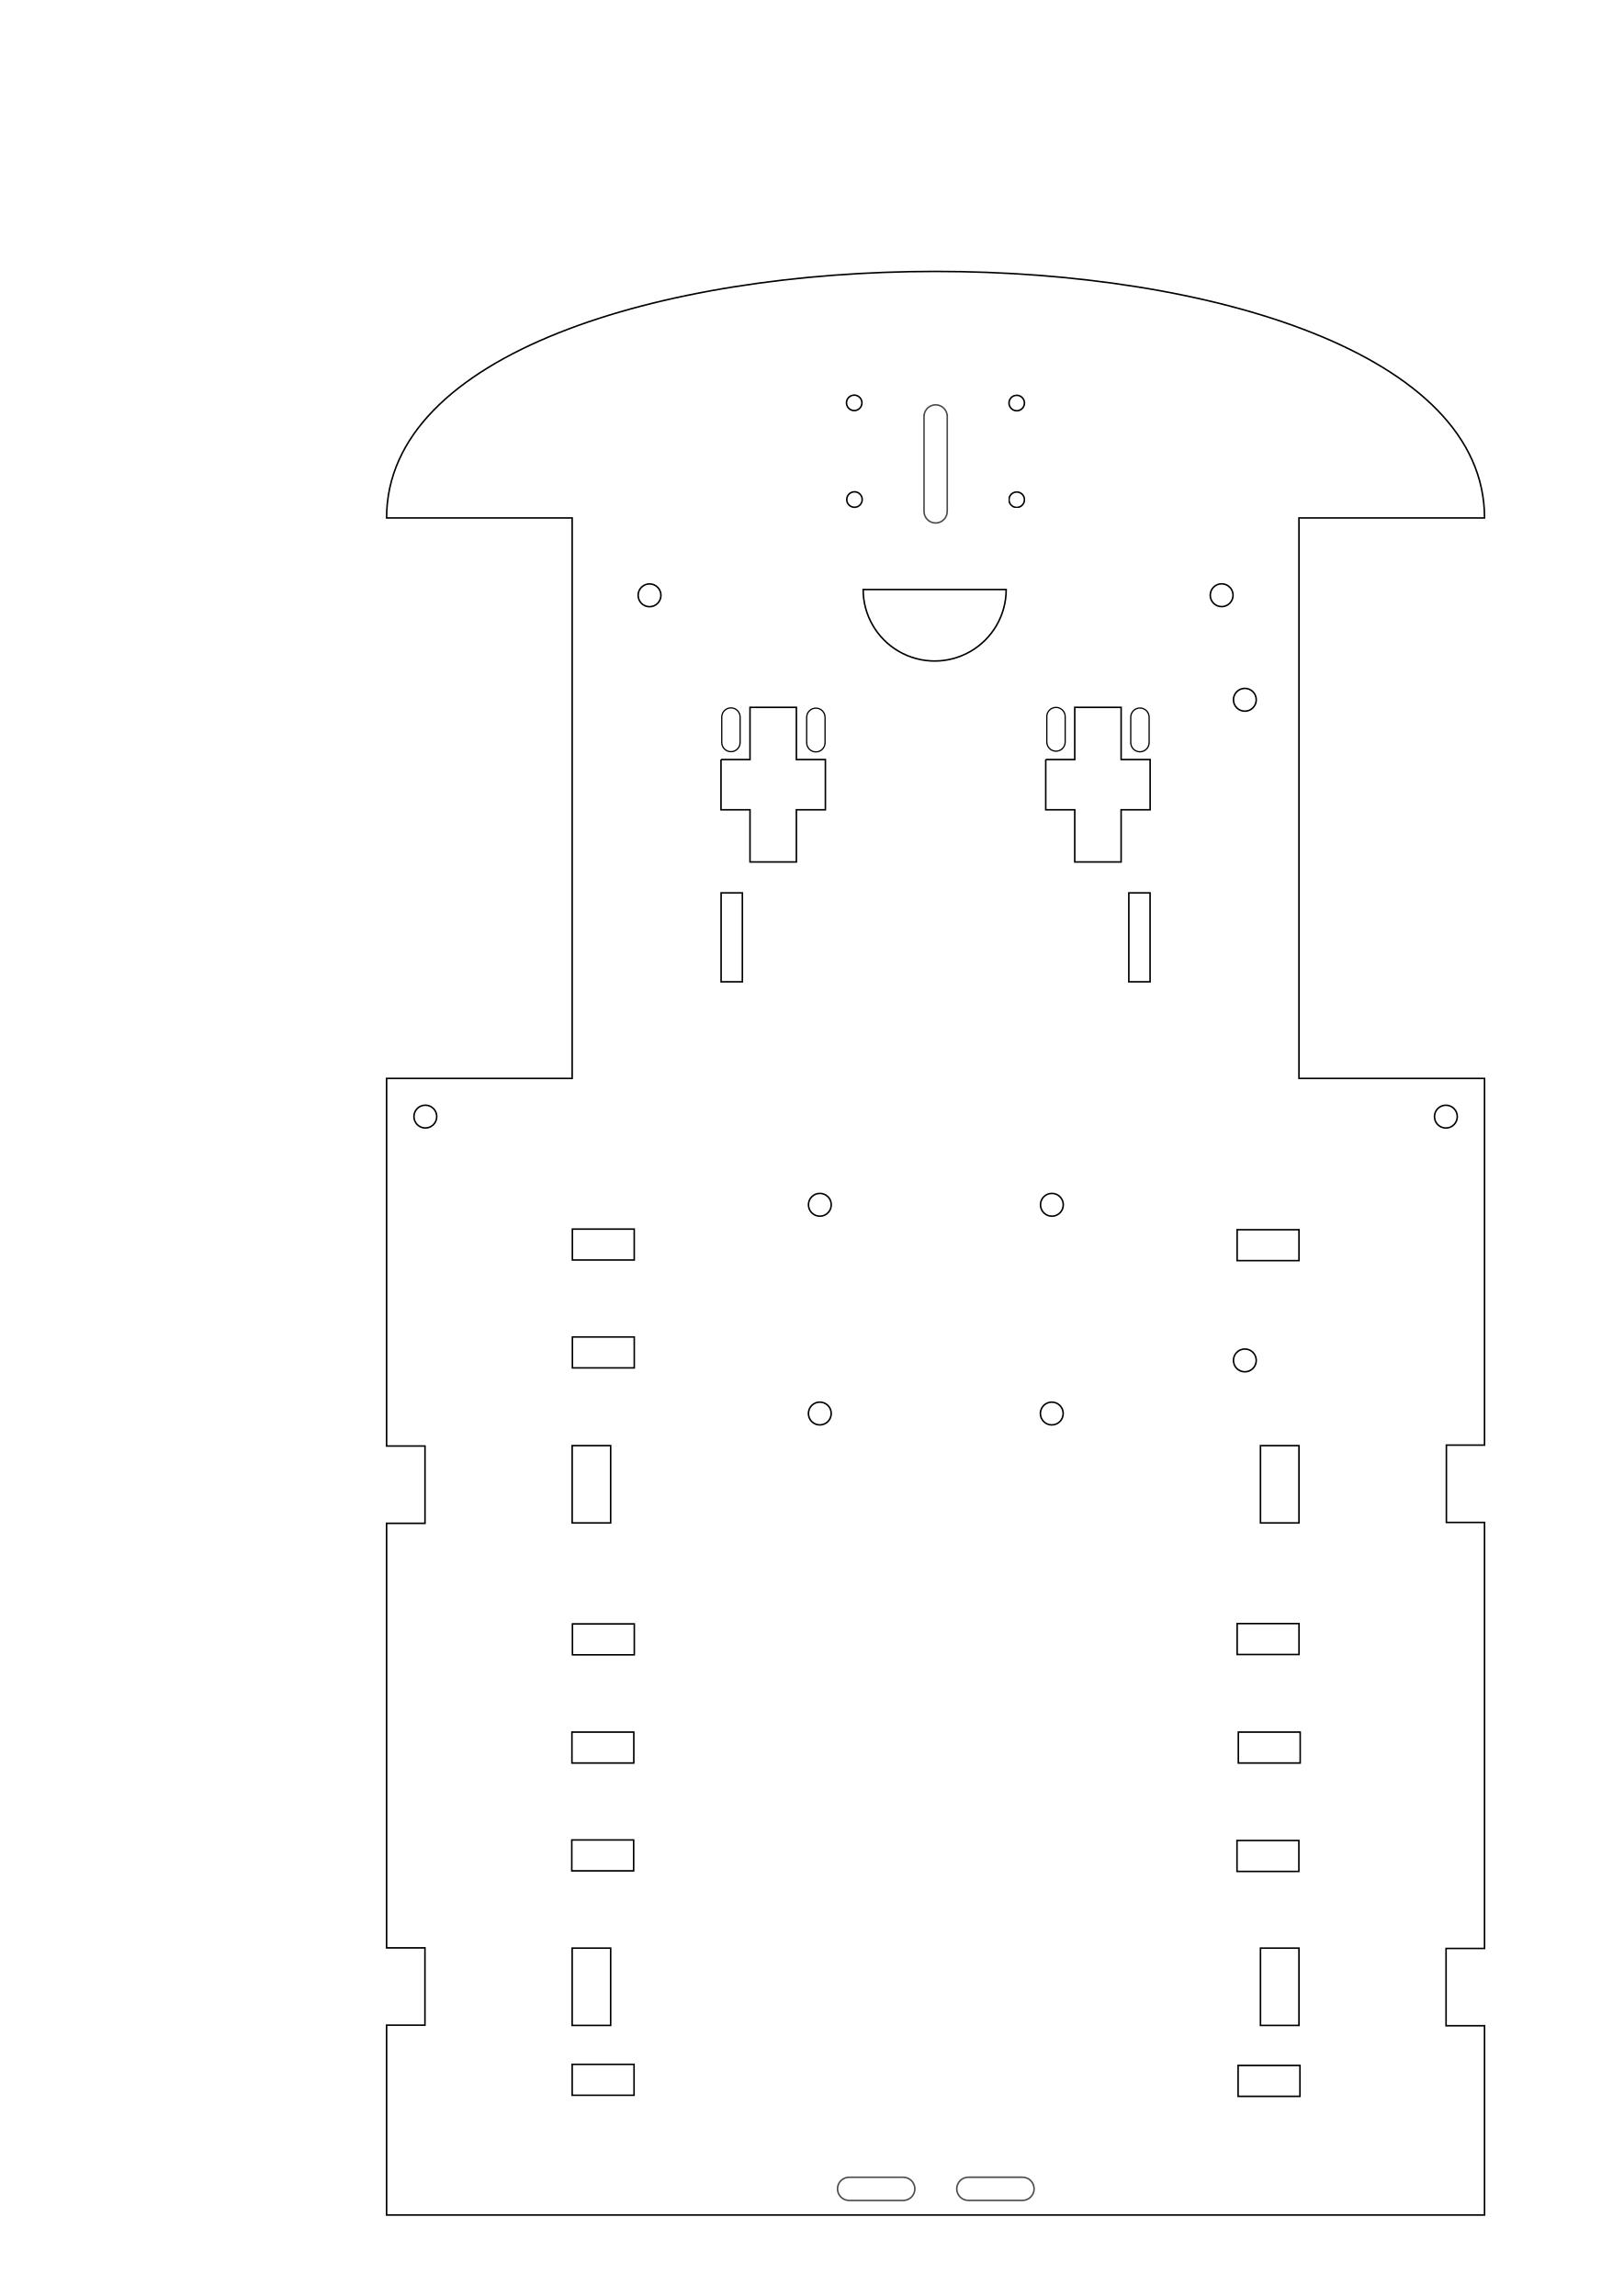
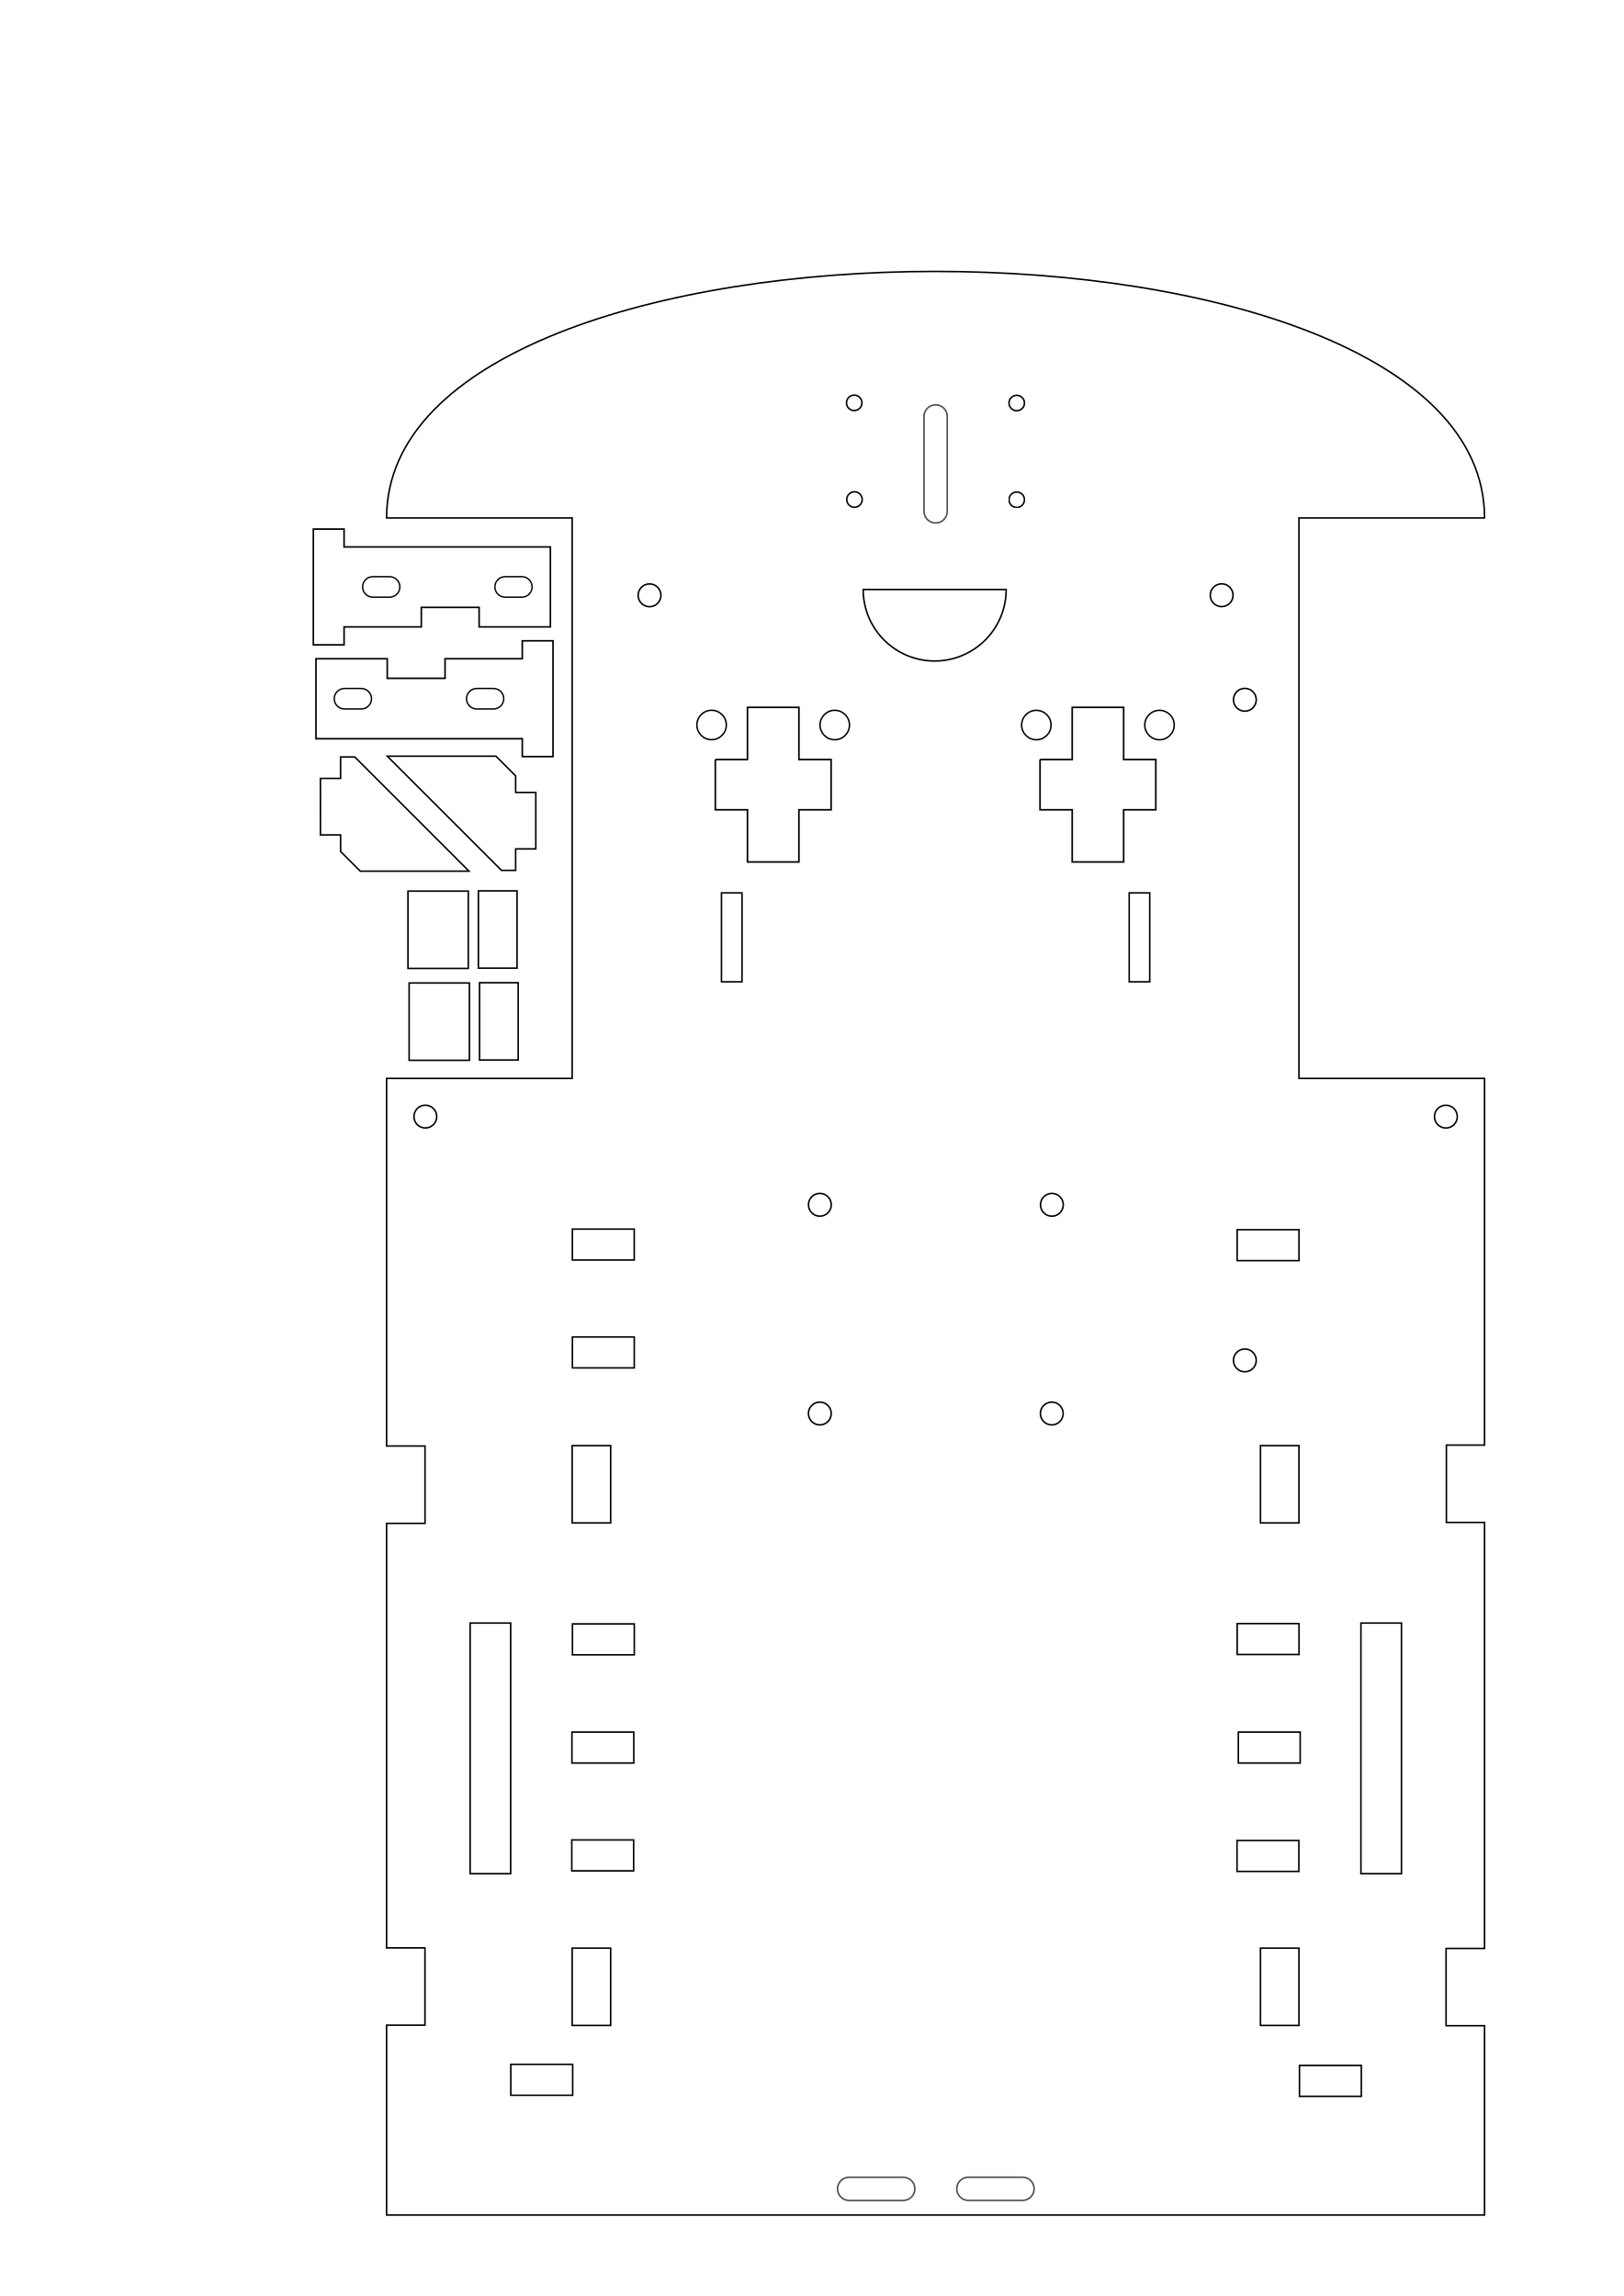
<svg xmlns="http://www.w3.org/2000/svg" id="svg8" version="1.1" viewBox="0 0 210 297" height="297mm" width="210mm">
  <defs id="defs2">
    <filter height="1.048" y="-0.024" width="1.048" x="-0.024" id="filter6322" style="color-interpolation-filters:sRGB">
      <feGaussianBlur id="feGaussianBlur6324" stdDeviation="0.02" />
    </filter>
  </defs>
-   <g id="layer1">
-     <path transform="scale(0.2645833)" id="path829" d="M 457.322 132.697 C 323.148 132.697 188.975 172.873 188.975 253.227 L 279.688 253.227 L 279.688 527.246 L 188.975 527.246 L 188.975 706.961 L 207.75 706.961 L 207.75 744.758 L 188.975 744.758 L 188.975 933.543 L 188.975 952.316 L 207.725 952.316 L 207.725 990.113 L 188.975 990.113 L 188.975 1082.922 L 725.672 1082.922 L 725.672 990.389 L 706.867 990.389 L 706.867 952.592 L 725.672 952.592 L 725.672 933.617 C 725.672 933.592 725.674 933.568 725.674 933.543 L 725.672 933.543 L 725.672 744.311 L 707.023 744.311 L 707.023 706.514 L 725.672 706.514 L 725.672 527.246 L 634.961 527.246 L 634.961 253.227 L 725.672 253.227 C 725.672 172.873 591.497 132.697 457.322 132.697 z " style="fill:none;stroke:#000000;stroke-width:0.756;stroke-linecap:butt;stroke-linejoin:miter;stroke-miterlimit:4;stroke-dasharray:none;stroke-opacity:1" />
-     <path id="path903" d="m 135.25,98.25 h 3.751 v -6.75 h 5.999 v 6.75 h 3.751 v 6.5 h -3.751 v 6.75 h -5.999 v -6.75 h -3.751 v -6.5" style="fill:none;stroke:#000000;stroke-width:0.2;stroke-linecap:butt;stroke-linejoin:miter;stroke-miterlimit:4;stroke-dasharray:none;stroke-opacity:1" />
-     <path style="fill:none;stroke:#000000;stroke-width:0.2;stroke-linecap:butt;stroke-linejoin:miter;stroke-miterlimit:4;stroke-dasharray:none;stroke-opacity:1" d="m 93.25,98.25 h 3.751 v -6.75 h 5.999 v 6.75 h 3.751 v 6.5 h -3.751 v 6.75 h -5.999 v -6.75 h -3.751 v -6.5" id="path905" />
-     <rect y="115.5" x="93.264" height="11.5" width="2.75" id="rect13625" style="fill:none;fill-opacity:1;stroke:#000000;stroke-width:0.2;stroke-miterlimit:4;stroke-dasharray:none;stroke-opacity:1" />
-     <rect style="fill:none;fill-opacity:1;stroke:#000000;stroke-width:0.2;stroke-miterlimit:4;stroke-dasharray:none;stroke-opacity:1" id="rect13627" width="2.75" height="11.5" x="145.995" y="115.5" />
-     <circle r="1.475" cy="90.52" cx="161.002" id="path3295" style="fill:none;fill-opacity:1;stroke:#000000;stroke-width:0.2;stroke-miterlimit:4;stroke-dasharray:none;stroke-opacity:1" />
-     <circle style="fill:none;fill-opacity:1;stroke:#000000;stroke-width:0.2;stroke-miterlimit:4;stroke-dasharray:none;stroke-opacity:1" id="circle3297" cx="161.001" cy="175.976" r="1.475" />
-     <rect y="187" x="74.001" height="10" width="4.977" id="rect3311" style="fill:none;fill-opacity:1;stroke:#000000;stroke-width:0.2;stroke-miterlimit:4;stroke-dasharray:none;stroke-opacity:1" />
-     <rect style="fill:none;fill-opacity:1;stroke:#000000;stroke-width:0.2;stroke-miterlimit:4;stroke-dasharray:none;stroke-opacity:1" id="rect3313" width="4.977" height="10" x="163.023" y="187" />
-     <rect y="252.001" x="74.001" height="10" width="4.977" id="rect3315" style="fill:none;fill-opacity:1;stroke:#000000;stroke-width:0.2;stroke-miterlimit:4;stroke-dasharray:none;stroke-opacity:1" />
-     <rect style="fill:none;fill-opacity:1;stroke:#000000;stroke-width:0.2;stroke-miterlimit:4;stroke-dasharray:none;stroke-opacity:1" id="rect3317" width="4.977" height="10" x="163.023" y="252.001" />
-     <circle style="fill:none;fill-opacity:1;stroke:#000000;stroke-width:0.2;stroke-miterlimit:4;stroke-dasharray:none;stroke-opacity:1" id="circle3333" cx="106.036" cy="155.845" r="1.475" />
-     <circle r="1.475" cy="155.846" cx="136.045" id="circle3335" style="fill:none;fill-opacity:1;stroke:#000000;stroke-width:0.2;stroke-miterlimit:4;stroke-dasharray:none;stroke-opacity:1" />
-     <circle style="fill:none;fill-opacity:1;stroke:#000000;stroke-width:0.2;stroke-miterlimit:4;stroke-dasharray:none;stroke-opacity:1" id="circle3337" cx="136.031" cy="182.846" r="1.475" />
-     <circle r="1.475" cy="182.845" cx="106.031" id="circle3339" style="fill:none;fill-opacity:1;stroke:#000000;stroke-width:0.2;stroke-miterlimit:4;stroke-dasharray:none;stroke-opacity:1" />
-     <path d="m 130.135,76.257 a 9.25,9.25 0 0 1 -4.625,8.01 9.25,9.25 0 0 1 -9.25,0 9.25,9.25 0 0 1 -4.625,-8.01 l 9.25,0 z" style="fill:none;fill-opacity:1;stroke:#000000;stroke-width:0.2;stroke-miterlimit:4;stroke-dasharray:none;stroke-opacity:1" id="path3349" />
-     <path id="rect3410" d="m 94.537,91.569 a 1.189,1.189 0 0 0 -1.189,1.187 1.189,1.189 0 0 0 0,0.002 v 3.316 h 8.06e-4 a 1.189,1.189 0 0 0 1.188,1.159 1.189,1.189 0 0 0 1.187,-1.159 h 0.001 v -3.316 a 1.189,1.189 0 0 0 0,-0.002 1.189,1.189 0 0 0 -1.189,-1.187 z" style="fill:none;fill-opacity:1;stroke:#000000;stroke-width:0.161;stroke-linecap:square;stroke-linejoin:miter;stroke-miterlimit:4;stroke-dasharray:none;stroke-opacity:1" />
-     <path style="fill:none;fill-opacity:1;stroke:#000000;stroke-width:0.161;stroke-linecap:square;stroke-linejoin:miter;stroke-miterlimit:4;stroke-dasharray:none;stroke-opacity:1" d="m 105.52,91.6 a 1.189,1.189 0 0 0 -1.189,1.187 1.189,1.189 0 0 0 0,0.002 v 3.316 h 8.1e-4 a 1.189,1.189 0 0 0 1.188,1.159 1.189,1.189 0 0 0 1.187,-1.159 h 0.001 V 92.789 a 1.189,1.189 0 0 0 0,-0.002 1.189,1.189 0 0 0 -1.189,-1.187 z" id="path3419" />
-     <path id="path3425" d="m 136.577,91.506 a 1.189,1.189 0 0 0 -1.189,1.187 1.189,1.189 0 0 0 0,0.002 v 3.316 h 8.1e-4 a 1.189,1.189 0 0 0 1.188,1.159 1.189,1.189 0 0 0 1.187,-1.159 h 0.001 v -3.316 a 1.189,1.189 0 0 0 0,-0.002 1.189,1.189 0 0 0 -1.189,-1.187 z" style="fill:none;fill-opacity:1;stroke:#000000;stroke-width:0.161;stroke-linecap:square;stroke-linejoin:miter;stroke-miterlimit:4;stroke-dasharray:none;stroke-opacity:1" />
-     <path style="fill:none;fill-opacity:1;stroke:#000000;stroke-width:0.161;stroke-linecap:square;stroke-linejoin:miter;stroke-miterlimit:4;stroke-dasharray:none;stroke-opacity:1" d="m 147.433,91.584 a 1.189,1.189 0 0 0 -1.189,1.187 1.189,1.189 0 0 0 0,0.002 v 3.316 h 8.1e-4 a 1.189,1.189 0 0 0 1.188,1.159 1.189,1.189 0 0 0 1.187,-1.159 h 10e-4 v -3.316 a 1.189,1.189 0 0 0 0,-0.002 1.189,1.189 0 0 0 -1.189,-1.187 z" id="path3427" />
-     <rect transform="rotate(90)" y="-82.004" x="267.035" height="8" width="3.999" id="rect3320" style="fill:none;fill-opacity:1;stroke:#000000;stroke-width:0.2;stroke-linecap:square;stroke-linejoin:miter;stroke-miterlimit:4;stroke-dasharray:none;stroke-opacity:1" />
-     <rect style="fill:none;fill-opacity:1;stroke:#000000;stroke-width:0.2;stroke-linecap:square;stroke-linejoin:miter;stroke-miterlimit:4;stroke-dasharray:none;stroke-opacity:1" id="rect3322" width="3.999" height="8" x="238.005" y="-81.951" transform="rotate(90)" />
-     <rect style="fill:none;fill-opacity:1;stroke:#000000;stroke-width:0.2;stroke-linecap:square;stroke-linejoin:miter;stroke-miterlimit:4;stroke-dasharray:none;stroke-opacity:1" id="rect3324" width="3.999" height="8" x="224.057" y="-81.971" transform="rotate(90)" />
-     <rect transform="rotate(90)" y="-82.037" x="210.062" height="8" width="3.999" id="rect3326" style="fill:none;fill-opacity:1;stroke:#000000;stroke-width:0.2;stroke-linecap:square;stroke-linejoin:miter;stroke-miterlimit:4;stroke-dasharray:none;stroke-opacity:1" />
-     <rect style="fill:none;fill-opacity:1;stroke:#000000;stroke-width:0.2;stroke-linecap:square;stroke-linejoin:miter;stroke-miterlimit:4;stroke-dasharray:none;stroke-opacity:1" id="rect3328" width="3.999" height="8" x="267.173" y="-168.129" transform="rotate(90)" />
-     <rect transform="rotate(90)" y="-167.988" x="238.08" height="8" width="3.999" id="rect3330" style="fill:none;fill-opacity:1;stroke:#000000;stroke-width:0.2;stroke-linecap:square;stroke-linejoin:miter;stroke-miterlimit:4;stroke-dasharray:none;stroke-opacity:1" />
-     <rect transform="rotate(90)" y="-168.159" x="224.057" height="8" width="3.999" id="rect3332" style="fill:none;fill-opacity:1;stroke:#000000;stroke-width:0.2;stroke-linecap:square;stroke-linejoin:miter;stroke-miterlimit:4;stroke-dasharray:none;stroke-opacity:1" />
-     <rect style="fill:none;fill-opacity:1;stroke:#000000;stroke-width:0.2;stroke-linecap:square;stroke-linejoin:miter;stroke-miterlimit:4;stroke-dasharray:none;stroke-opacity:1" id="rect3334" width="3.999" height="8" x="210.02" y="-168.007" transform="rotate(90)" />
-     <rect style="fill:none;fill-opacity:1;stroke:#000000;stroke-width:0.2;stroke-linecap:square;stroke-linejoin:miter;stroke-miterlimit:4;stroke-dasharray:none;stroke-opacity:1" id="rect3348" width="3.999" height="8" x="159.069" y="-168.003" transform="rotate(90)" />
-     <rect style="fill:none;fill-opacity:1;stroke:#000000;stroke-width:0.2;stroke-linecap:square;stroke-linejoin:miter;stroke-miterlimit:4;stroke-dasharray:none;stroke-opacity:1" id="rect3352" width="3.999" height="8" x="172.948" y="-82.032" transform="rotate(90)" />
-     <rect transform="rotate(90)" y="-82.028" x="158.992" height="8" width="3.999" id="rect3354" style="fill:none;fill-opacity:1;stroke:#000000;stroke-width:0.2;stroke-linecap:square;stroke-linejoin:miter;stroke-miterlimit:4;stroke-dasharray:none;stroke-opacity:1" />
-     <circle r="1" cy="52.111" cx="110.479" id="path3370" style="fill:none;fill-opacity:1;stroke:#000000;stroke-width:0.2;stroke-linecap:square;stroke-linejoin:miter;stroke-miterlimit:4;stroke-dasharray:none;stroke-opacity:1" />
-     <circle style="fill:none;fill-opacity:1;stroke:#000000;stroke-width:0.2;stroke-linecap:square;stroke-linejoin:miter;stroke-miterlimit:4;stroke-dasharray:none;stroke-opacity:1" id="circle3372" cx="131.498" cy="52.135" r="1" />
-     <circle r="1" cy="64.641" cx="131.498" id="circle3374" style="fill:none;fill-opacity:1;stroke:#000000;stroke-width:0.2;stroke-linecap:square;stroke-linejoin:miter;stroke-miterlimit:4;stroke-dasharray:none;stroke-opacity:1;filter:url(#filter6322)" />
-     <circle style="fill:none;fill-opacity:1;stroke:#000000;stroke-width:0.2;stroke-linecap:square;stroke-linejoin:miter;stroke-miterlimit:4;stroke-dasharray:none;stroke-opacity:1" id="circle3376" cx="110.514" cy="64.618" r="1" />
-     <flowRoot transform="scale(0.2645833)" style="font-style:normal;font-weight:normal;font-size:40px;line-height:1.25;font-family:sans-serif;letter-spacing:0px;word-spacing:0px;fill:#000000;fill-opacity:1;stroke:#0000e5;stroke-opacity:1;" id="flowRoot10547" xml:space="preserve">
-       <flowRegion style="stroke:#0000e5;stroke-opacity:1;" id="flowRegion10549">
-         <rect style="stroke:#0000e5;stroke-opacity:1;" y="724.52" x="926" height="44" width="266" id="rect10551" />
-       </flowRegion>
-       <flowPara id="flowPara10553">AAr</flowPara>
-     </flowRoot>
-     <circle style="fill:none;fill-opacity:1;stroke:#000000;stroke-width:0.2;stroke-linecap:square;stroke-linejoin:miter;stroke-miterlimit:4;stroke-dasharray:none;stroke-dashoffset:0;stroke-opacity:1" id="circle6584" cx="158.001" cy="76.995" r="1.475" />
-     <circle r="1.475" cy="144.44" cx="187.002" id="circle6586" style="fill:none;fill-opacity:1;stroke:#000000;stroke-width:0.2;stroke-linecap:square;stroke-linejoin:miter;stroke-miterlimit:4;stroke-dasharray:none;stroke-dashoffset:0;stroke-opacity:1" />
-     <circle style="fill:none;fill-opacity:1;stroke:#000000;stroke-width:0.2;stroke-linecap:square;stroke-linejoin:miter;stroke-miterlimit:4;stroke-dasharray:none;stroke-dashoffset:0;stroke-opacity:1" id="circle6588" cx="55.011" cy="144.436" r="1.475" />
-     <circle style="fill:none;fill-opacity:1;stroke:#000000;stroke-width:0.2;stroke-linecap:square;stroke-linejoin:miter;stroke-miterlimit:4;stroke-dasharray:none;stroke-dashoffset:0;stroke-opacity:1" id="circle6353" cx="84.007" cy="77.007" r="1.475" />
-     <path id="path1763" d="m 122.509,53.68 h -0.013 a 1.5,1.5 0 0 0 -1.487,-1.312 1.5,1.5 0 0 0 -1.487,1.312 h -0.013 v 0.188 12.254 h 0.002 a 1.5,1.5 0 0 0 -0.002,0.03 1.5,1.5 0 0 0 1.501,1.5 1.5,1.5 0 0 0 1.5,-1.5 1.5,1.5 0 0 0 -0.001,-0.03 h 0.001 v -12.254 z" style="opacity:0.7;fill:none;fill-opacity:1;stroke:#000000;stroke-width:0.2;stroke-miterlimit:4;stroke-dasharray:none;stroke-opacity:1" />
-     <rect ry="1.5" y="281.635" x="123.74" height="2.999" width="10.005" id="rect1786" style="opacity:0.7;fill:none;fill-opacity:1;stroke:#000000;stroke-width:0.2;stroke-miterlimit:4;stroke-dasharray:none;stroke-opacity:1" />
-     <rect style="opacity:0.7;fill:none;fill-opacity:1;stroke:#000000;stroke-width:0.2;stroke-miterlimit:4;stroke-dasharray:none;stroke-opacity:1" id="rect1788" width="10.005" height="2.999" x="108.318" y="281.641" ry="1.5" />
+   <path style="fill:none;stroke:#000000;stroke-width:0.2;stroke-linecap:butt;stroke-linejoin:miter;stroke-miterlimit:4;stroke-dasharray:none;stroke-opacity:1" d="m 121,35.109 c -35.5,0 -71,10.63 -71,31.89 H 74.001 V 139.501 H 50 v 47.55 h 4.968 v 10 h -4.968 v 49.949 4.967 h 4.961 v 10 h -4.961 v 24.556 H 192.001 v -24.483 h -4.975 v -10 h 4.975 v -5.02 c 0,-0.007 5.3e-4,-0.013 5.3e-4,-0.02 h -5.3e-4 V 196.932 h -4.934 v -10 h 4.934 v -47.431 h -24.001 V 67 h 24.001 c 0,-21.26 -35.501,-31.89 -71.001,-31.89 z" id="path829" />
+   <path style="fill:none;stroke:#000000;stroke-width:0.211;stroke-linecap:butt;stroke-linejoin:miter;stroke-miterlimit:4;stroke-dasharray:none;stroke-opacity:1" d="m 134.513,98.25 h 4.16 v -6.75 h 6.654 v 6.75 h 4.16 v 6.5 h -4.16 v 6.75 h -6.654 v -6.75 h -4.16 v -6.5" id="path903" />
+   <path id="path905" d="m 92.514,98.25 h 4.16 v -6.75 h 6.653 v 6.75 h 4.16 v 6.5 h -4.16 v 6.75 h -6.653 v -6.75 h -4.16 v -6.5" style="fill:none;stroke:#000000;stroke-width:0.211;stroke-linecap:butt;stroke-linejoin:miter;stroke-miterlimit:4;stroke-dasharray:none;stroke-opacity:1" />
+   <rect style="fill:none;fill-opacity:1;stroke:#000000;stroke-width:0.197;stroke-miterlimit:4;stroke-dasharray:none;stroke-opacity:1" id="rect13625" width="2.657" height="11.5" x="93.31" y="115.5" />
+   <rect y="115.5" x="146.043" height="11.5" width="2.655" id="rect13627" style="fill:none;fill-opacity:1;stroke:#000000;stroke-width:0.197;stroke-miterlimit:4;stroke-dasharray:none;stroke-opacity:1" />
+   <circle style="fill:none;fill-opacity:1;stroke:#000000;stroke-width:0.2;stroke-miterlimit:4;stroke-dasharray:none;stroke-opacity:1" id="path3295" cx="161.002" cy="90.52" r="1.475" />
+   <circle r="1.475" cy="175.976" cx="161.001" id="circle3297" style="fill:none;fill-opacity:1;stroke:#000000;stroke-width:0.2;stroke-miterlimit:4;stroke-dasharray:none;stroke-opacity:1" />
+   <rect style="fill:none;fill-opacity:1;stroke:#000000;stroke-width:0.2;stroke-miterlimit:4;stroke-dasharray:none;stroke-opacity:1" id="rect3311" width="4.977" height="10" x="74.001" y="187" />
+   <rect y="187" x="163.023" height="10" width="4.977" id="rect3313" style="fill:none;fill-opacity:1;stroke:#000000;stroke-width:0.2;stroke-miterlimit:4;stroke-dasharray:none;stroke-opacity:1" />
+   <rect style="fill:none;fill-opacity:1;stroke:#000000;stroke-width:0.2;stroke-miterlimit:4;stroke-dasharray:none;stroke-opacity:1" id="rect3315" width="4.977" height="10" x="74.001" y="252.001" />
+   <rect y="252.001" x="163.023" height="10" width="4.977" id="rect3317" style="fill:none;fill-opacity:1;stroke:#000000;stroke-width:0.2;stroke-miterlimit:4;stroke-dasharray:none;stroke-opacity:1" />
+   <circle r="1.475" cy="155.845" cx="106.036" id="circle3333" style="fill:none;fill-opacity:1;stroke:#000000;stroke-width:0.2;stroke-miterlimit:4;stroke-dasharray:none;stroke-opacity:1" />
+   <circle style="fill:none;fill-opacity:1;stroke:#000000;stroke-width:0.2;stroke-miterlimit:4;stroke-dasharray:none;stroke-opacity:1" id="circle3335" cx="136.045" cy="155.846" r="1.475" />
+   <circle r="1.475" cy="182.846" cx="136.031" id="circle3337" style="fill:none;fill-opacity:1;stroke:#000000;stroke-width:0.2;stroke-miterlimit:4;stroke-dasharray:none;stroke-opacity:1" />
+   <circle style="fill:none;fill-opacity:1;stroke:#000000;stroke-width:0.2;stroke-miterlimit:4;stroke-dasharray:none;stroke-opacity:1" id="circle3339" cx="106.031" cy="182.845" r="1.475" />
+   <path id="path3349" style="fill:none;fill-opacity:1;stroke:#000000;stroke-width:0.2;stroke-miterlimit:4;stroke-dasharray:none;stroke-opacity:1" d="m 130.135,76.257 a 9.25,9.25 0 0 1 -4.625,8.01 9.25,9.25 0 0 1 -9.25,0 9.25,9.25 0 0 1 -4.625,-8.01 h 9.25 z" />
+   <rect style="fill:none;fill-opacity:1;stroke:#000000;stroke-width:0.2;stroke-linecap:square;stroke-linejoin:miter;stroke-miterlimit:4;stroke-dasharray:none;stroke-opacity:1" id="rect3320" width="3.999" height="8" x="267.035" y="-74.066" transform="rotate(90)" />
+   <rect transform="rotate(90)" y="-81.951" x="238.005" height="8" width="3.999" id="rect3322" style="fill:none;fill-opacity:1;stroke:#000000;stroke-width:0.2;stroke-linecap:square;stroke-linejoin:miter;stroke-miterlimit:4;stroke-dasharray:none;stroke-opacity:1" />
+   <rect transform="rotate(90)" y="-81.971" x="224.057" height="8" width="3.999" id="rect3324" style="fill:none;fill-opacity:1;stroke:#000000;stroke-width:0.2;stroke-linecap:square;stroke-linejoin:miter;stroke-miterlimit:4;stroke-dasharray:none;stroke-opacity:1" />
+   <rect style="fill:none;fill-opacity:1;stroke:#000000;stroke-width:0.2;stroke-linecap:square;stroke-linejoin:miter;stroke-miterlimit:4;stroke-dasharray:none;stroke-opacity:1" id="rect3326" width="3.999" height="8" x="210.062" y="-82.037" transform="rotate(90)" />
+   <rect transform="rotate(90)" y="-176.066" x="267.173" height="8" width="3.999" id="rect3328" style="fill:none;fill-opacity:1;stroke:#000000;stroke-width:0.2;stroke-linecap:square;stroke-linejoin:miter;stroke-miterlimit:4;stroke-dasharray:none;stroke-opacity:1" />
+   <rect style="fill:none;fill-opacity:1;stroke:#000000;stroke-width:0.2;stroke-linecap:square;stroke-linejoin:miter;stroke-miterlimit:4;stroke-dasharray:none;stroke-opacity:1" id="rect3330" width="3.999" height="8" x="238.08" y="-167.988" transform="rotate(90)" />
+   <rect style="fill:none;fill-opacity:1;stroke:#000000;stroke-width:0.2;stroke-linecap:square;stroke-linejoin:miter;stroke-miterlimit:4;stroke-dasharray:none;stroke-opacity:1" id="rect3332" width="3.999" height="8" x="224.057" y="-168.159" transform="rotate(90)" />
+   <rect transform="rotate(90)" y="-168.007" x="210.02" height="8" width="3.999" id="rect3334" style="fill:none;fill-opacity:1;stroke:#000000;stroke-width:0.2;stroke-linecap:square;stroke-linejoin:miter;stroke-miterlimit:4;stroke-dasharray:none;stroke-opacity:1" />
+   <rect transform="rotate(90)" y="-168.003" x="159.069" height="8" width="3.999" id="rect3348" style="fill:none;fill-opacity:1;stroke:#000000;stroke-width:0.2;stroke-linecap:square;stroke-linejoin:miter;stroke-miterlimit:4;stroke-dasharray:none;stroke-opacity:1" />
+   <rect transform="rotate(90)" y="-82.032" x="172.948" height="8" width="3.999" id="rect3352" style="fill:none;fill-opacity:1;stroke:#000000;stroke-width:0.2;stroke-linecap:square;stroke-linejoin:miter;stroke-miterlimit:4;stroke-dasharray:none;stroke-opacity:1" />
+   <rect style="fill:none;fill-opacity:1;stroke:#000000;stroke-width:0.2;stroke-linecap:square;stroke-linejoin:miter;stroke-miterlimit:4;stroke-dasharray:none;stroke-opacity:1" id="rect3354" width="3.999" height="8" x="158.992" y="-82.028" transform="rotate(90)" />
+   <circle style="fill:none;fill-opacity:1;stroke:#000000;stroke-width:0.2;stroke-linecap:square;stroke-linejoin:miter;stroke-miterlimit:4;stroke-dasharray:none;stroke-opacity:1" id="path3370" cx="110.479" cy="52.111" r="1" />
+   <circle r="1" cy="52.135" cx="131.498" id="circle3372" style="fill:none;fill-opacity:1;stroke:#000000;stroke-width:0.2;stroke-linecap:square;stroke-linejoin:miter;stroke-miterlimit:4;stroke-dasharray:none;stroke-opacity:1" />
+   <circle style="fill:none;fill-opacity:1;stroke:#000000;stroke-width:0.2;stroke-linecap:square;stroke-linejoin:miter;stroke-miterlimit:4;stroke-dasharray:none;stroke-opacity:1;filter:url(#filter6322)" id="circle3374" cx="131.498" cy="64.641" r="1" />
+   <circle r="1" cy="64.618" cx="110.514" id="circle3376" style="fill:none;fill-opacity:1;stroke:#000000;stroke-width:0.2;stroke-linecap:square;stroke-linejoin:miter;stroke-miterlimit:4;stroke-dasharray:none;stroke-opacity:1" />
+   <flowRoot xml:space="preserve" id="flowRoot10547" style="font-style:normal;font-weight:normal;font-size:10.583px;line-height:1.25;font-family:sans-serif;letter-spacing:0px;word-spacing:0px;fill:#000000;fill-opacity:1;stroke:#0000e5;stroke-width:0.265;stroke-opacity:1">
+     <flowRegion id="flowRegion10549" style="stroke:#0000e5;stroke-width:0.265;stroke-opacity:1">
+       <rect id="rect10551" width="70.379" height="11.642" x="245.004" y="191.696" style="stroke:#0000e5;stroke-width:0.07;stroke-opacity:1" />
+     </flowRegion>
+     <flowPara id="flowPara10553" style="stroke-width:0.265">AAr</flowPara>
+   </flowRoot>
+   <circle r="1.475" cy="76.995" cx="158.001" id="circle6584" style="fill:none;fill-opacity:1;stroke:#000000;stroke-width:0.2;stroke-linecap:square;stroke-linejoin:miter;stroke-miterlimit:4;stroke-dasharray:none;stroke-dashoffset:0;stroke-opacity:1" />
+   <circle style="fill:none;fill-opacity:1;stroke:#000000;stroke-width:0.2;stroke-linecap:square;stroke-linejoin:miter;stroke-miterlimit:4;stroke-dasharray:none;stroke-dashoffset:0;stroke-opacity:1" id="circle6586" cx="187.002" cy="144.44" r="1.475" />
+   <circle r="1.475" cy="144.436" cx="55.011" id="circle6588" style="fill:none;fill-opacity:1;stroke:#000000;stroke-width:0.2;stroke-linecap:square;stroke-linejoin:miter;stroke-miterlimit:4;stroke-dasharray:none;stroke-dashoffset:0;stroke-opacity:1" />
+   <circle r="1.475" cy="77.007" cx="84.007" id="circle6353" style="fill:none;fill-opacity:1;stroke:#000000;stroke-width:0.2;stroke-linecap:square;stroke-linejoin:miter;stroke-miterlimit:4;stroke-dasharray:none;stroke-dashoffset:0;stroke-opacity:1" />
+   <path style="opacity:0.7;fill:none;fill-opacity:1;stroke:#000000;stroke-width:0.2;stroke-miterlimit:4;stroke-dasharray:none;stroke-opacity:1" d="m 122.509,53.68 h -0.013 a 1.5,1.5 0 0 0 -1.487,-1.312 1.5,1.5 0 0 0 -1.487,1.312 h -0.013 v 0.188 12.254 h 0.002 a 1.5,1.5 0 0 0 -0.002,0.03 1.5,1.5 0 0 0 1.501,1.5 1.5,1.5 0 0 0 1.5,-1.5 1.5,1.5 0 0 0 -0.001,-0.03 h 0.001 v -12.254 z" id="path1763" />
+   <rect style="opacity:0.7;fill:none;fill-opacity:1;stroke:#000000;stroke-width:0.2;stroke-miterlimit:4;stroke-dasharray:none;stroke-opacity:1" id="rect1786" width="10.005" height="2.999" x="123.74" y="281.635" ry="1.5" />
+   <rect ry="1.5" y="281.641" x="108.318" height="2.999" width="10.005" id="rect1788" style="opacity:0.7;fill:none;fill-opacity:1;stroke:#000000;stroke-width:0.2;stroke-miterlimit:4;stroke-dasharray:none;stroke-opacity:1" />
+   <circle style="fill:none;fill-opacity:1;stroke:#000000;stroke-width:0.192;stroke-linecap:square;stroke-linejoin:miter;stroke-miterlimit:4;stroke-dasharray:none;stroke-dashoffset:0;stroke-opacity:1" id="path1047" cx="92.034" cy="93.78" r="1.904" />
+   <circle r="1.904" cy="93.784" cx="107.961" id="circle1061" style="fill:none;fill-opacity:1;stroke:#000000;stroke-width:0.192;stroke-linecap:square;stroke-linejoin:miter;stroke-miterlimit:4;stroke-dasharray:none;stroke-dashoffset:0;stroke-opacity:1" />
+   <circle style="fill:none;fill-opacity:1;stroke:#000000;stroke-width:0.192;stroke-linecap:square;stroke-linejoin:miter;stroke-miterlimit:4;stroke-dasharray:none;stroke-dashoffset:0;stroke-opacity:1" id="circle1069" cx="134.034" cy="93.788" r="1.904" />
+   <circle r="1.904" cy="93.788" cx="149.963" id="circle1071" style="fill:none;fill-opacity:1;stroke:#000000;stroke-width:0.192;stroke-linecap:square;stroke-linejoin:miter;stroke-miterlimit:4;stroke-dasharray:none;stroke-dashoffset:0;stroke-opacity:1" />
+   <g id="g1155" transform="translate(20.49473,-10.17842)">
+     <path id="rect1089" transform="scale(0.2645833)" d="m 75.709,297.143 v 56.598 h 15.021 v -8.771 h 37.758 v -9.566 h 28.252 v 9.566 h 34.84 V 305.857 H 90.73 v -8.715 z" style="fill:none;fill-opacity:1;stroke:#000000;stroke-width:0.783;stroke-linecap:square;stroke-linejoin:miter;stroke-miterlimit:4;stroke-dasharray:none;stroke-dashoffset:0;stroke-opacity:1" />
+     <rect transform="rotate(90)" ry="1.325" y="-31.221" x="84.775" height="4.819" width="2.65" id="rect1093" style="fill:none;fill-opacity:1;stroke:#000000;stroke-width:0.181;stroke-linecap:square;stroke-linejoin:miter;stroke-miterlimit:4;stroke-dasharray:none;stroke-dashoffset:0;stroke-opacity:1" />
+     <rect style="fill:none;fill-opacity:1;stroke:#000000;stroke-width:0.181;stroke-linecap:square;stroke-linejoin:miter;stroke-miterlimit:4;stroke-dasharray:none;stroke-dashoffset:0;stroke-opacity:1" id="rect1097" width="2.65" height="4.819" x="84.774" y="-48.328" ry="1.325" transform="rotate(90)" />
  </g>
+   <g id="g1163" transform="rotate(180,45.7779,88.24175)">
+     <path style="fill:none;fill-opacity:1;stroke:#000000;stroke-width:0.783;stroke-linecap:square;stroke-linejoin:miter;stroke-miterlimit:4;stroke-dasharray:none;stroke-dashoffset:0;stroke-opacity:1" d="m 75.709,297.143 v 56.598 h 15.021 v -8.771 h 37.758 v -9.566 h 28.252 v 9.566 h 34.84 V 305.857 H 90.73 v -8.715 z" transform="scale(0.2645833)" id="path1157" />
+     <rect style="fill:none;fill-opacity:1;stroke:#000000;stroke-width:0.181;stroke-linecap:square;stroke-linejoin:miter;stroke-miterlimit:4;stroke-dasharray:none;stroke-dashoffset:0;stroke-opacity:1" id="rect1159" width="2.65" height="4.819" x="84.775" y="-31.221" ry="1.325" transform="rotate(90)" />
+     <rect transform="rotate(90)" ry="1.325" y="-48.328" x="84.774" height="4.819" width="2.65" id="rect1161" style="fill:none;fill-opacity:1;stroke:#000000;stroke-width:0.181;stroke-linecap:square;stroke-linejoin:miter;stroke-miterlimit:4;stroke-dasharray:none;stroke-dashoffset:0;stroke-opacity:1" />
+   </g>
+   <path style="fill:none;stroke:#000000;stroke-width:0.2;stroke-linecap:butt;stroke-linejoin:miter;stroke-miterlimit:4;stroke-dasharray:none;stroke-opacity:1" d="m 41.442,107.998 h 2.607 v 2.144 l 2.546,2.546 h 14.059 L 45.884,97.918 h -1.836 v 2.773 h -2.607 z" id="path825" />
+   <path id="path1580" d="m 69.298,102.505 h -2.607 v -2.144 l -2.546,-2.546 h -14.059 l 14.769,14.769 h 1.836 v -2.773 h 2.607 z" style="fill:none;stroke:#000000;stroke-width:0.2;stroke-linecap:butt;stroke-linejoin:miter;stroke-miterlimit:4;stroke-dasharray:none;stroke-opacity:1" />
+   <rect style="fill:none;fill-opacity:1;stroke:#000000;stroke-width:0.2;stroke-linecap:square;stroke-linejoin:miter;stroke-miterlimit:4;stroke-dasharray:none;stroke-dashoffset:0;stroke-opacity:1" id="rect1592" width="7.8" height="10" x="52.913" y="127.155" />
+   <rect style="fill:none;fill-opacity:1;stroke:#000000;stroke-width:0.2;stroke-linecap:square;stroke-linejoin:miter;stroke-miterlimit:4;stroke-dasharray:none;stroke-dashoffset:0;stroke-opacity:1" id="rect1594" width="5" height="10" x="62.02" y="127.12" />
+   <rect y="115.271" x="52.765" height="10" width="7.8" id="rect1614" style="fill:none;fill-opacity:1;stroke:#000000;stroke-width:0.2;stroke-linecap:square;stroke-linejoin:miter;stroke-miterlimit:4;stroke-dasharray:none;stroke-dashoffset:0;stroke-opacity:1" />
+   <rect y="115.236" x="61.871" height="10" width="5" id="rect1616" style="fill:none;fill-opacity:1;stroke:#000000;stroke-width:0.2;stroke-linecap:square;stroke-linejoin:miter;stroke-miterlimit:4;stroke-dasharray:none;stroke-dashoffset:0;stroke-opacity:1" />
+   <rect style="fill:none;fill-opacity:1;stroke:#000000;stroke-width:0.2;stroke-linecap:square;stroke-linejoin:miter;stroke-miterlimit:4;stroke-dasharray:none;stroke-dashoffset:0;stroke-opacity:1" id="rect1628" width="5.243" height="32.418" x="60.804" y="209.952" />
+   <rect y="209.952" x="176.014" height="32.418" width="5.243" id="rect1630" style="fill:none;fill-opacity:1;stroke:#000000;stroke-width:0.2;stroke-linecap:square;stroke-linejoin:miter;stroke-miterlimit:4;stroke-dasharray:none;stroke-dashoffset:0;stroke-opacity:1" />
</svg>
